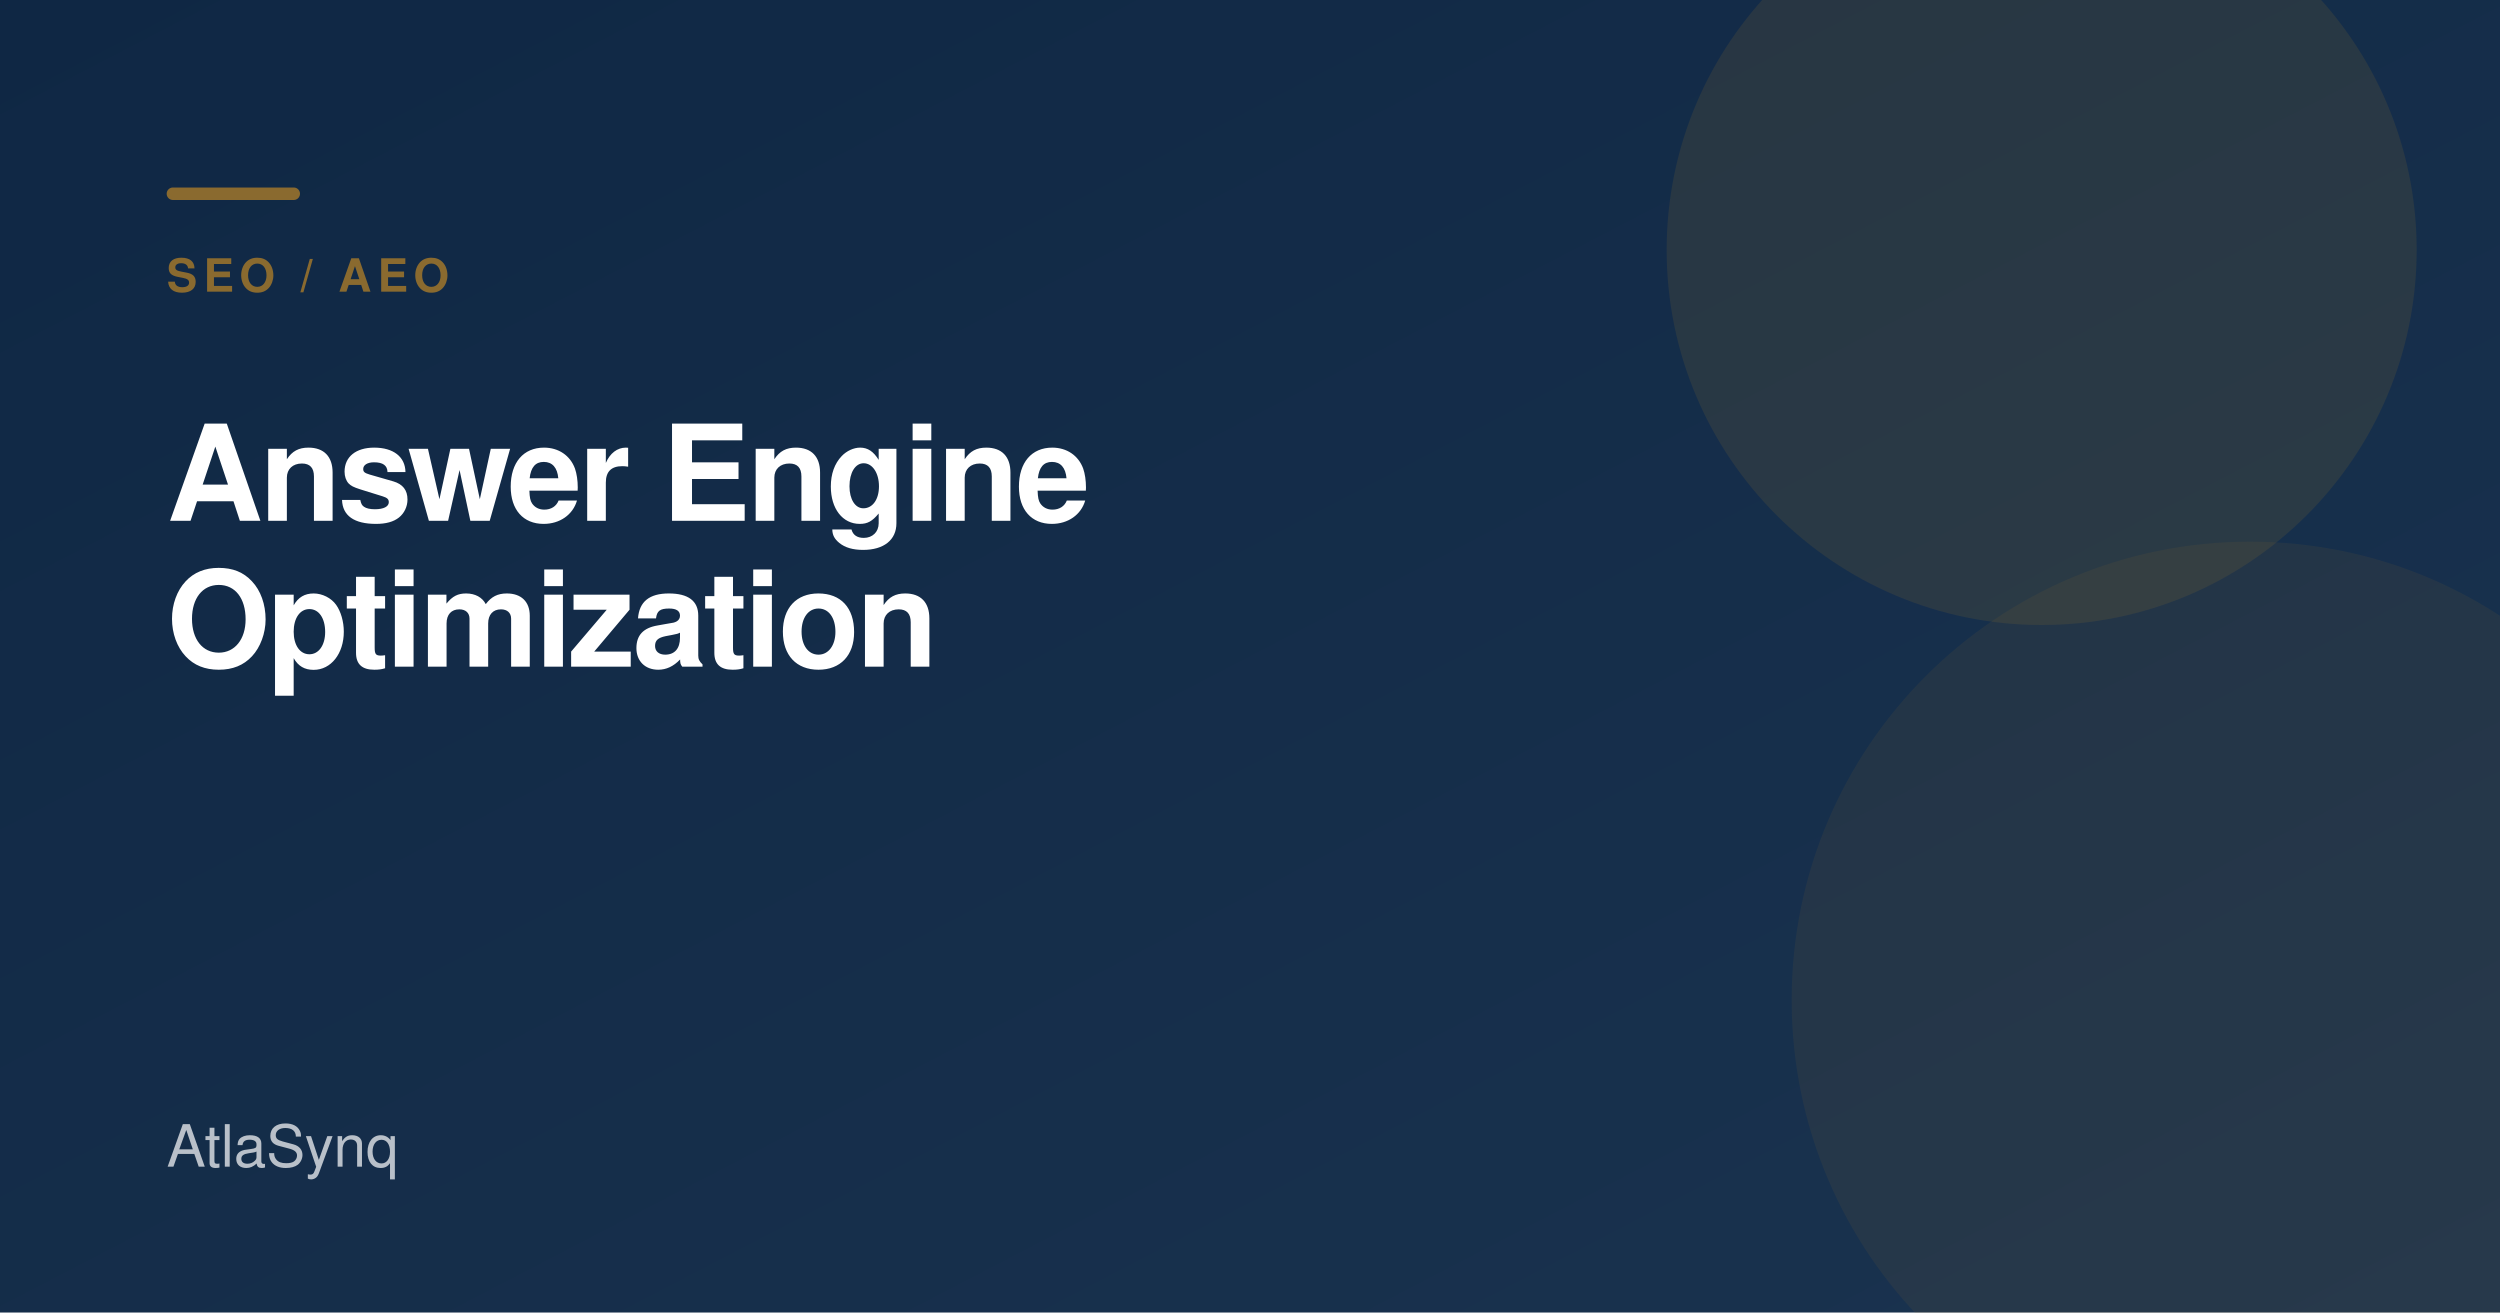
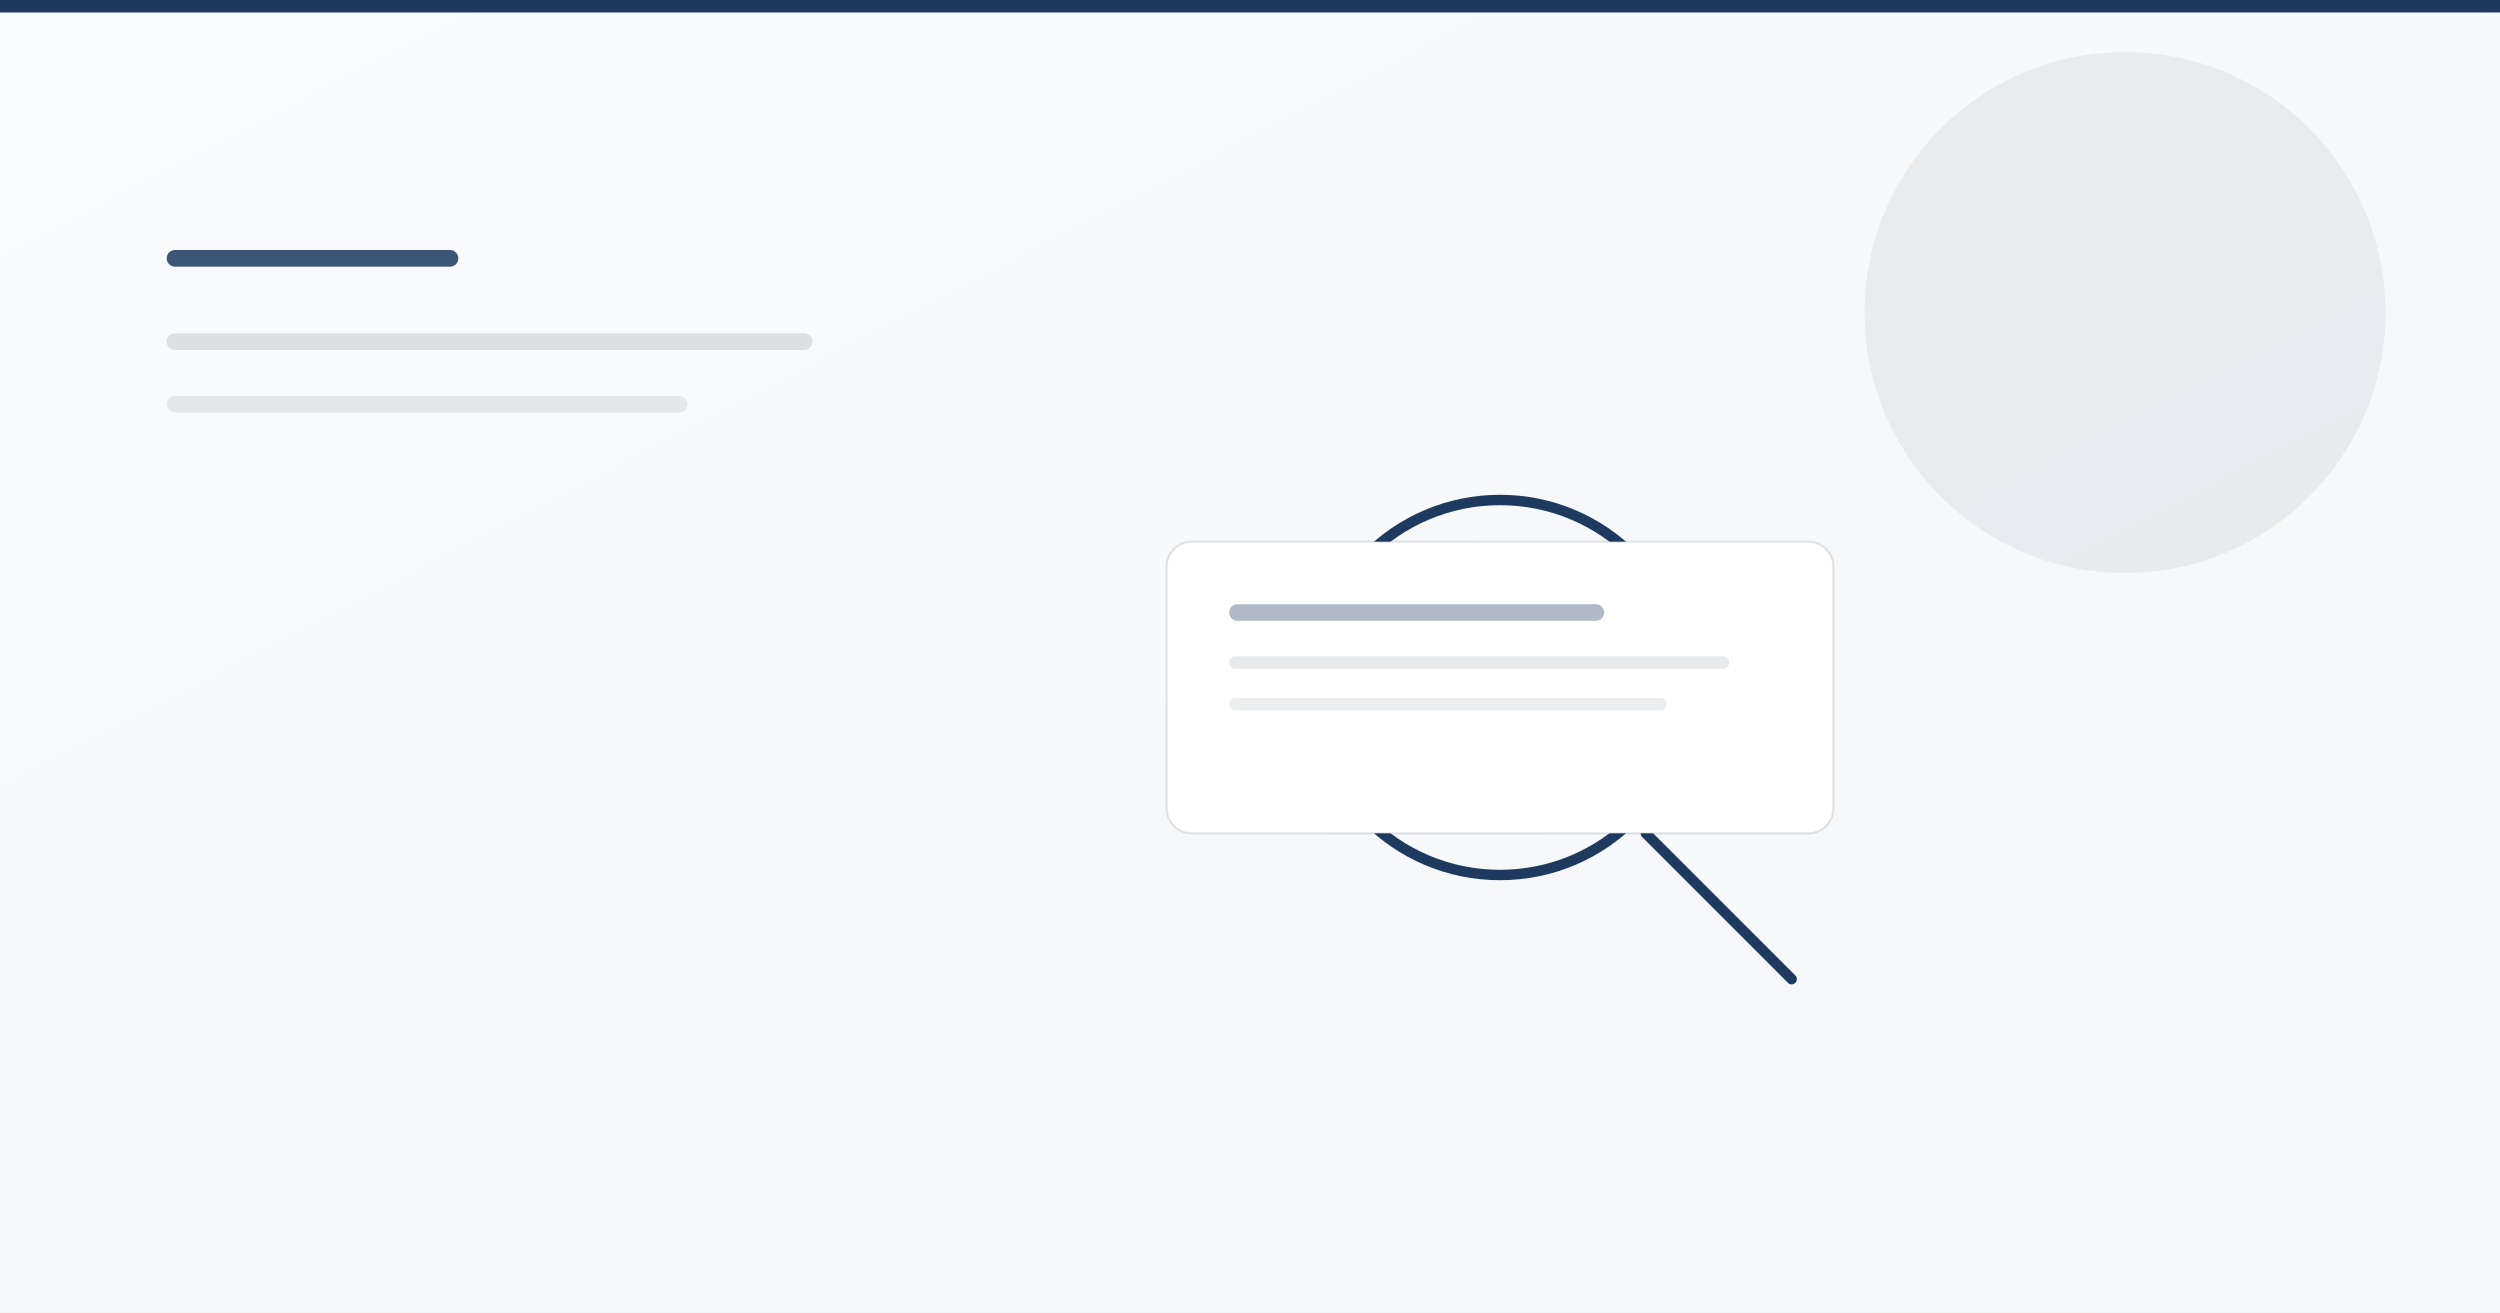
- <svg xmlns="http://www.w3.org/2000/svg" width="1200" height="630" viewBox="0 0 1200 630">
+ <svg xmlns="http://www.w3.org/2000/svg" width="1200" height="630" viewBox="0 0 1200 630" role="img" aria-label="">
  <defs>
-     <linearGradient id="g" x1="0" y1="0" x2="1" y2="1">
-       <stop offset="0%" stop-color="#0F2744" />
-       <stop offset="100%" stop-color="#1a334f" />
+     <linearGradient id="aeo-bg" x1="0" y1="0" x2="1" y2="1">
+       <stop offset="0%" stop-color="#FAFBFC" />
+       <stop offset="100%" stop-color="#F4F6F8" />
    </linearGradient>
  </defs>
-   <rect width="1200" height="630" fill="url(#g)" />
-   <circle cx="980" cy="120" r="180" fill="#8A6A2F" fill-opacity="0.18" />
-   <circle cx="1080" cy="480" r="220" fill="#8A6A2F" fill-opacity="0.12" />
-   <rect x="80" y="90" width="64" height="6" rx="3" fill="#8A6A2F" />
-   <text x="80" y="140" fill="#8A6A2F" font-family="IBM Plex Sans, Helvetica, Arial, sans-serif" font-size="22" font-weight="700" letter-spacing="3">SEO / AEO</text>
-   <text x="80" y="250" fill="#FFFFFF" font-family="IBM Plex Sans, Helvetica, Arial, sans-serif" font-size="64" font-weight="600" letter-spacing="-1.5">
-     <tspan x="80" dy="0">Answer Engine</tspan>
-     <tspan x="80" dy="70">Optimization</tspan>
-   </text>
-   <text x="80" y="560" fill="#FFFFFF" fill-opacity="0.7" font-family="IBM Plex Sans, Helvetica, Arial, sans-serif" font-size="28" font-weight="500">AtlaSynq</text>
+   <rect width="1200" height="630" fill="url(#aeo-bg)" />
+   <rect x="0" y="0" width="1200" height="6" fill="#1E3A5F" />
+   <circle cx="1020" cy="150" r="125" fill="#1E3A5F" fill-opacity="0.07" />
+   <rect x="80" y="120" width="140" height="8" rx="4" fill="#1E3A5F" fill-opacity="0.85" />
+   <rect x="80" y="160" width="310" height="8" rx="4" fill="#0B1F33" fill-opacity="0.12" />
+   <rect x="80" y="190" width="250" height="8" rx="4" fill="#0B1F33" fill-opacity="0.08" />
+   <circle cx="720" cy="330" r="90" fill="none" stroke="#1E3A5F" stroke-width="5" />
+   <line x1="790" y1="400" x2="860" y2="470" stroke="#1E3A5F" stroke-width="5" stroke-linecap="round" />
+   <rect x="560" y="260" width="320" height="140" rx="12" fill="#FFFFFF" stroke="#0B1F33" stroke-opacity="0.12" />
+   <rect x="590" y="290" width="180" height="8" rx="4" fill="#1E3A5F" fill-opacity="0.35" />
+   <rect x="590" y="315" width="240" height="6" rx="3" fill="#0B1F33" fill-opacity="0.1" />
+   <rect x="590" y="335" width="210" height="6" rx="3" fill="#0B1F33" fill-opacity="0.08" />
</svg>
